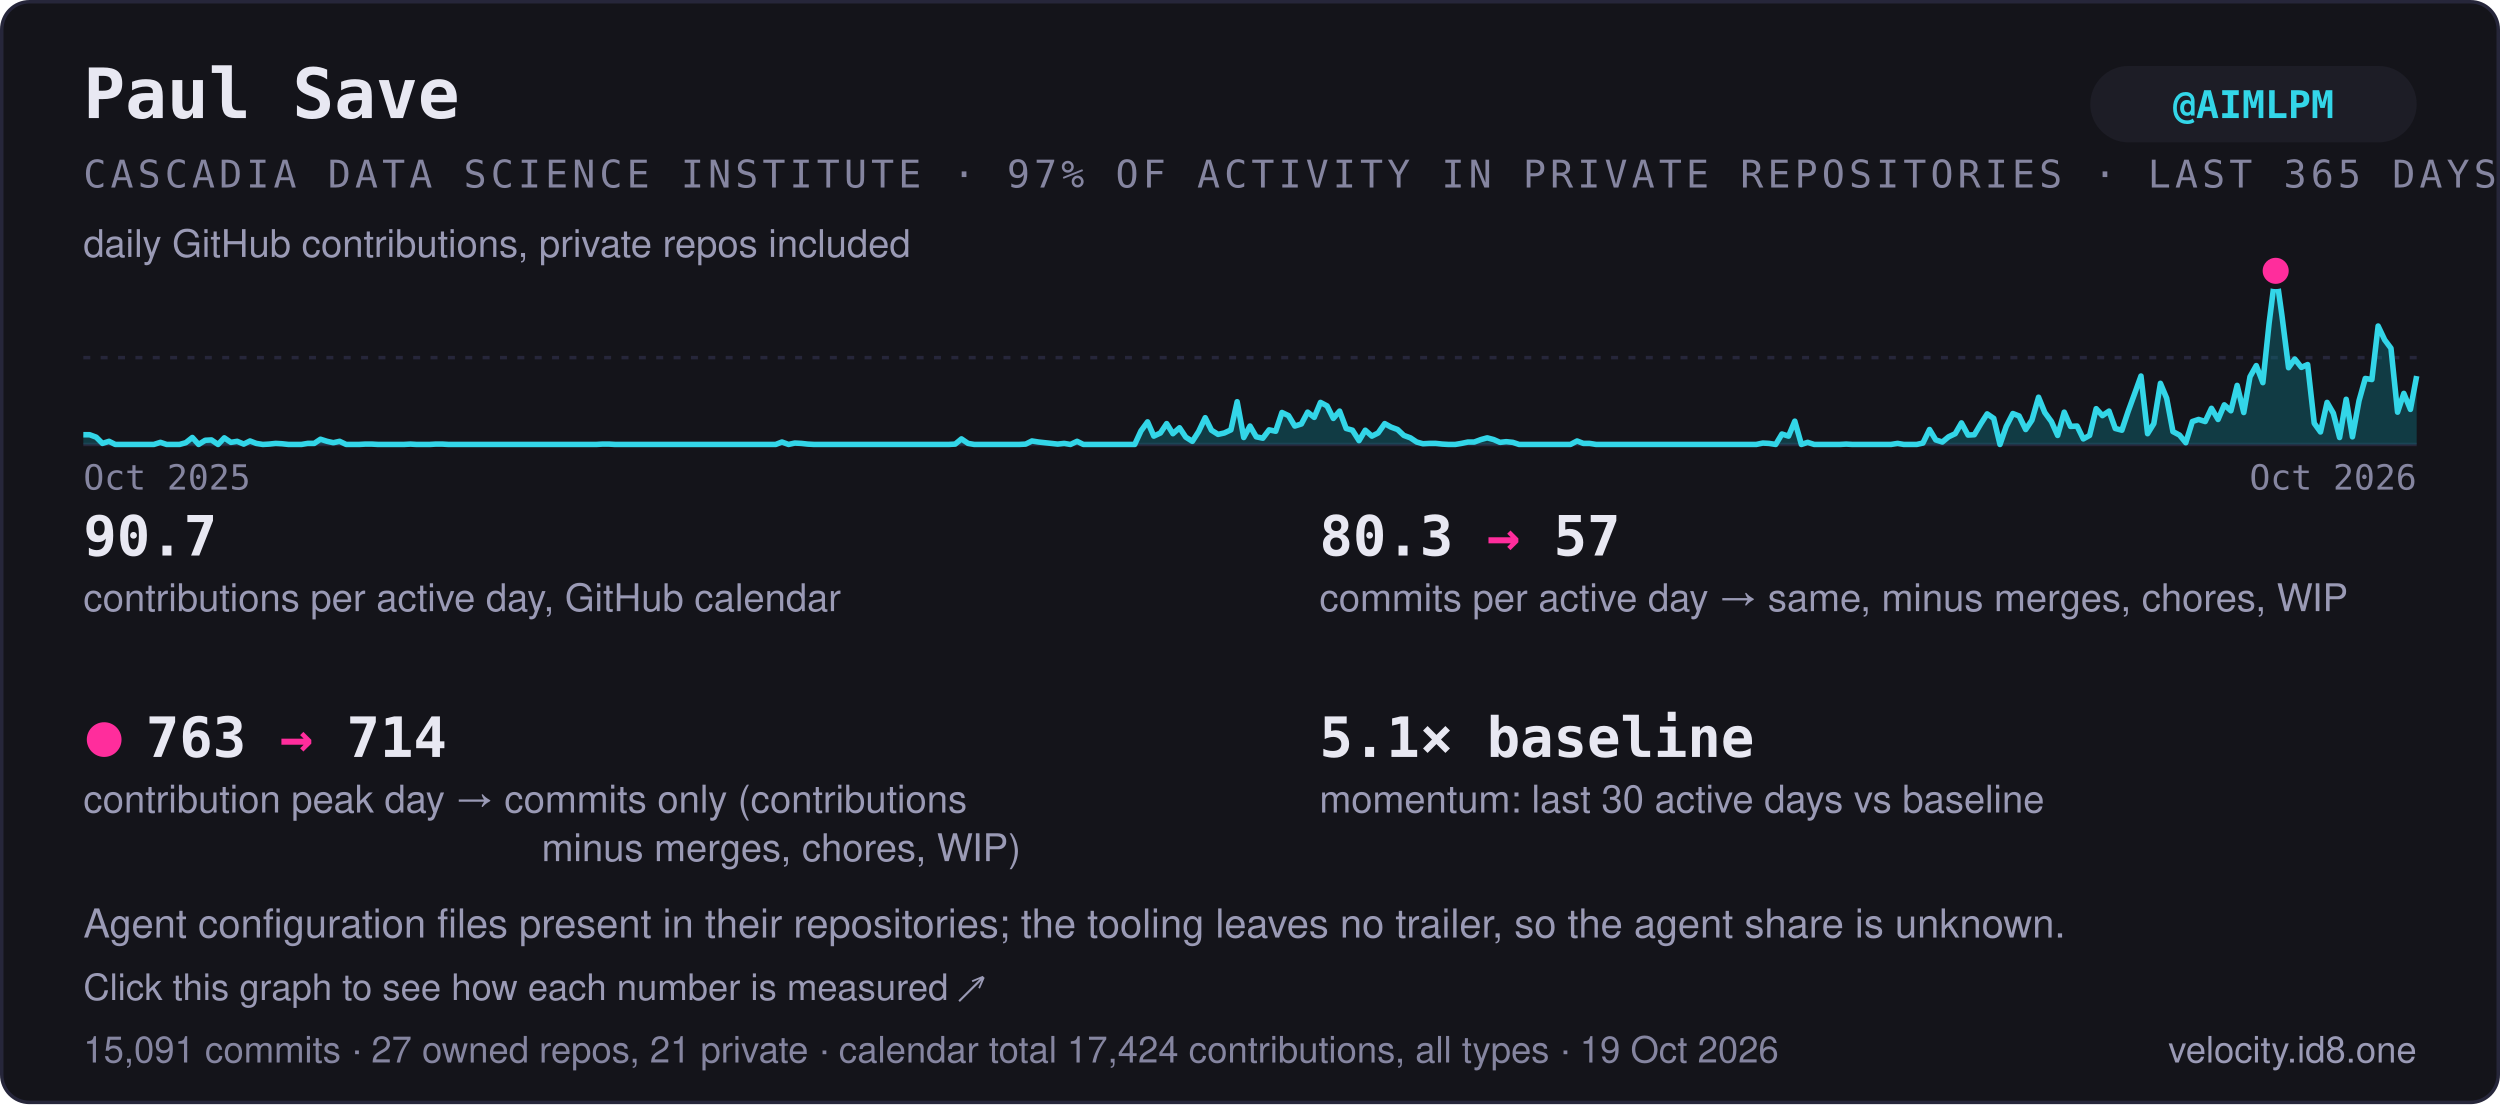
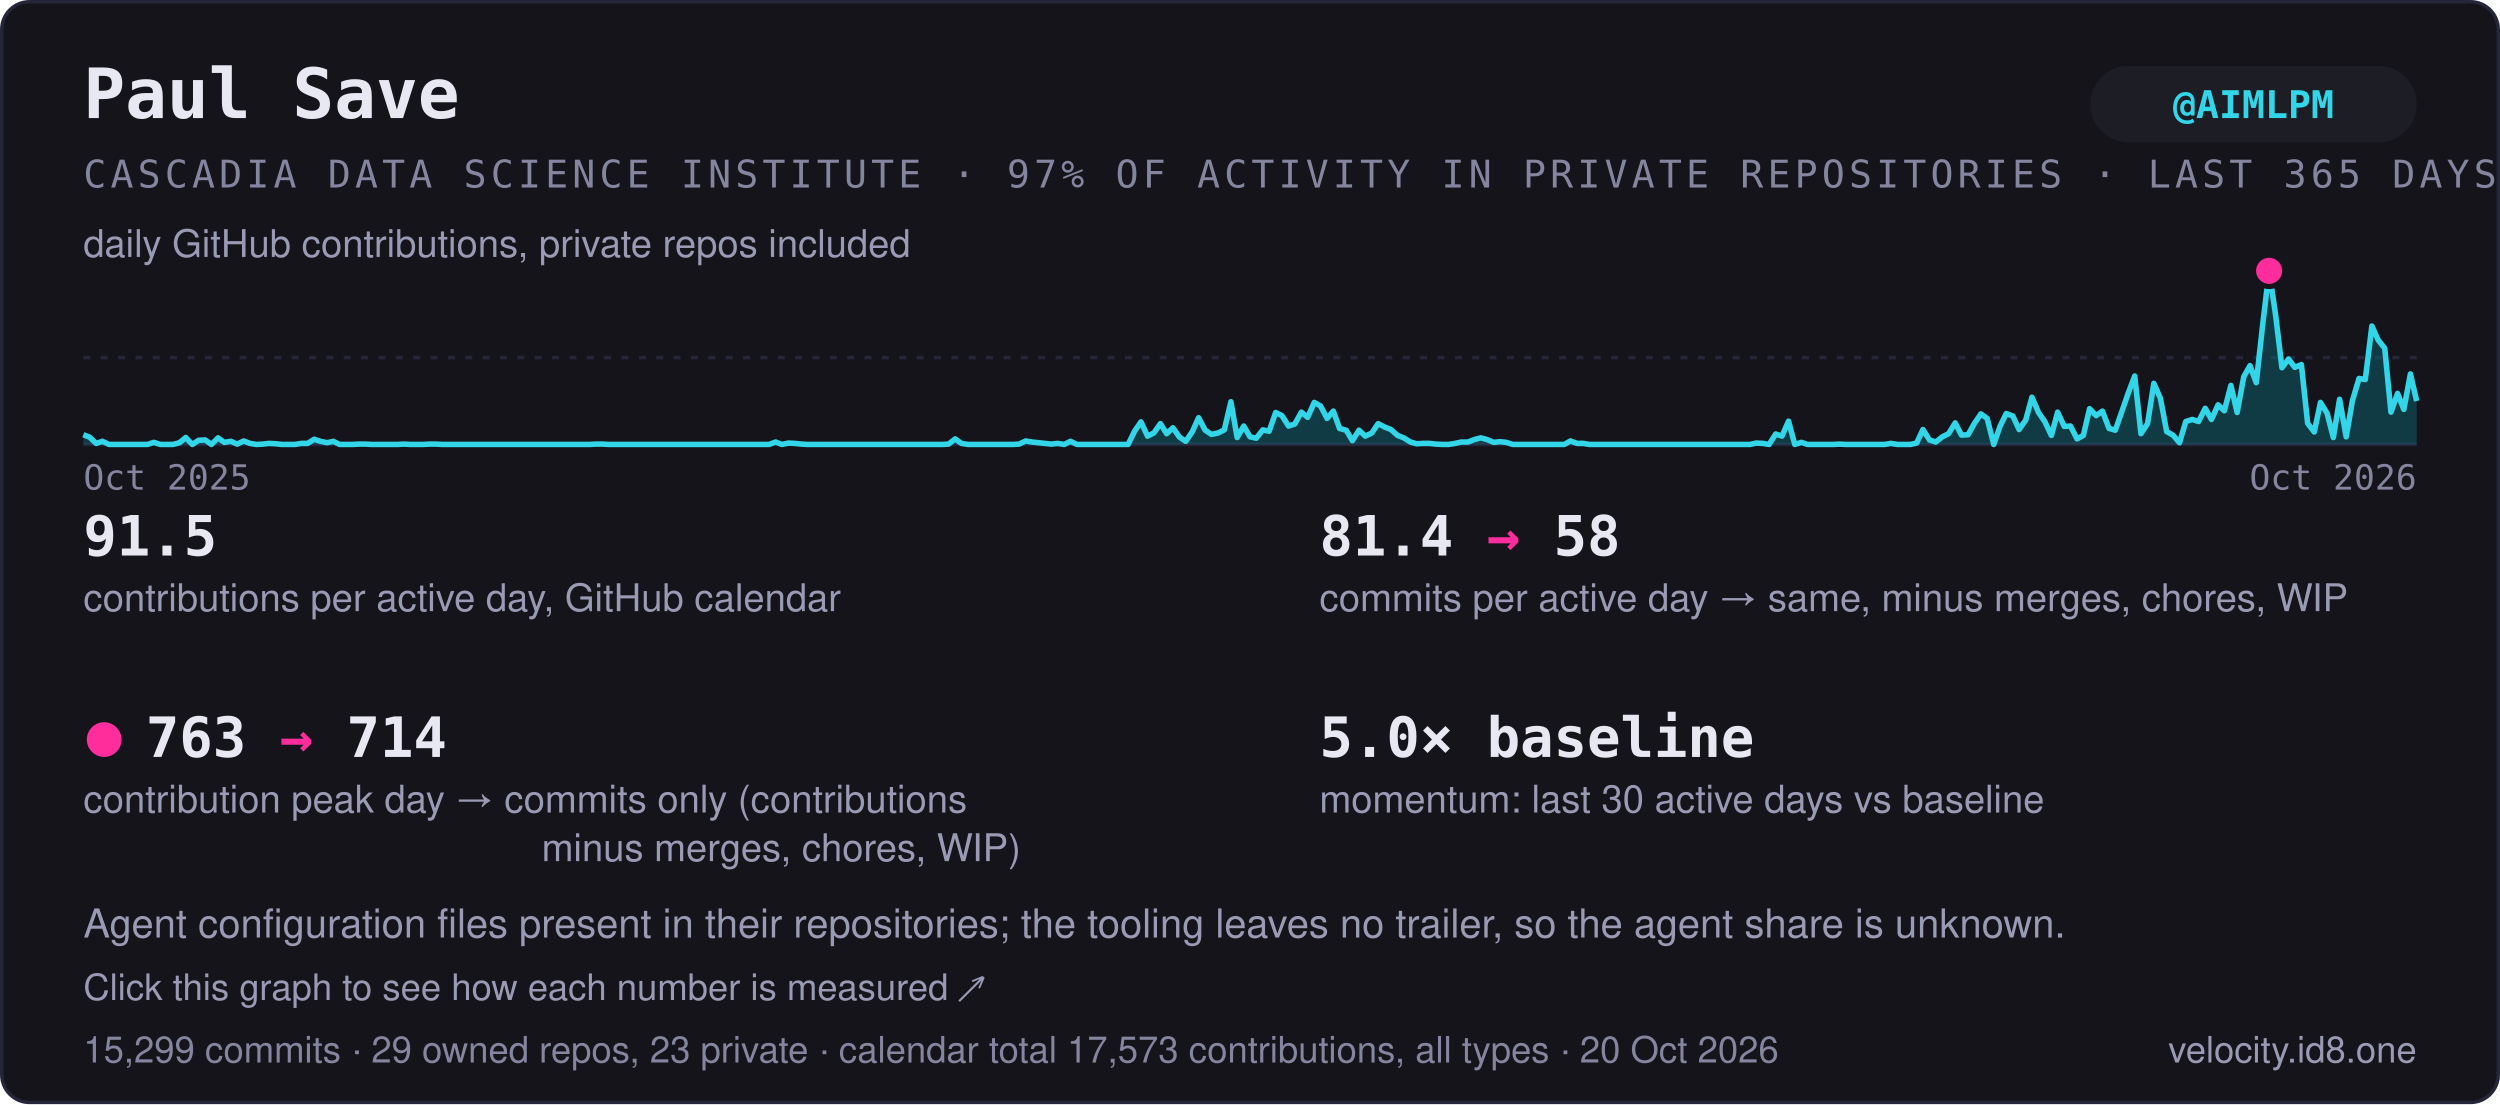
<svg xmlns="http://www.w3.org/2000/svg" width="720" height="318" viewBox="0 0 720 318" role="img" aria-label="Paul Save: Velocity Graph">
  <rect x="0.5" y="0.5" width="719" height="317" rx="8" fill="#14141A" stroke="#26263A" />
  <text x="24" y="34" font-family="Departure Mono, JetBrains Mono, ui-monospace, Menlo, monospace" font-size="20" font-weight="700" fill="#E8E8F2">Paul Save</text>
  <text x="24" y="54" font-family="Departure Mono, JetBrains Mono, ui-monospace, Menlo, monospace" font-size="11" letter-spacing="1.2" fill="#8585A0">CASCADIA DATA SCIENCE INSTITUTE · 97% OF ACTIVITY IN PRIVATE REPOSITORIES · LAST 365 DAYS</text>
  <rect x="602" y="19" width="94" height="22" rx="11" fill="#1D1D26" />
  <text x="649" y="34" text-anchor="middle" font-family="Departure Mono, JetBrains Mono, ui-monospace, Menlo, monospace" font-size="11" font-weight="600" fill="#33D6E8">@AIMLPM</text>
  <line x1="24" x2="696" y1="128" y2="128" stroke="#26263A" />
  <line x1="24" x2="696" y1="103.0" y2="103.0" stroke="#26263A" stroke-dasharray="2 3" />
-   <path d="M24.0,125.2 L25.8,125.2 L27.7,125.9 L29.5,127.7 L31.4,127.1 L33.2,128.0 L35.1,128.0 L36.9,128.0 L38.8,128.0 L40.6,128.0 L42.5,128.0 L44.3,128.0 L46.2,127.4 L48.0,128.0 L49.8,128.0 L51.7,128.0 L53.5,127.5 L55.4,126.0 L57.2,128.0 L59.1,126.8 L60.9,126.7 L62.8,128.0 L64.6,126.1 L66.5,127.4 L68.3,127.1 L70.2,127.9 L72.0,127.0 L73.8,127.7 L75.7,128.0 L77.5,127.9 L79.4,127.7 L81.2,127.8 L83.1,128.0 L84.9,128.0 L86.8,128.0 L88.6,127.7 L90.5,127.7 L92.3,126.5 L94.2,127.1 L96.0,127.5 L97.8,127.1 L99.7,128.0 L101.5,128.0 L103.4,128.0 L105.2,127.9 L107.1,127.9 L108.9,128.0 L110.8,128.0 L112.6,128.0 L114.5,128.0 L116.3,128.0 L118.2,127.9 L120.0,128.0 L121.8,128.0 L123.7,128.0 L125.5,127.9 L127.4,127.9 L129.2,128.0 L131.1,128.0 L132.9,128.0 L134.8,128.0 L136.6,128.0 L138.5,128.0 L140.3,128.0 L142.2,128.0 L144.0,128.0 L145.8,128.0 L147.7,128.0 L149.5,128.0 L151.4,128.0 L153.2,128.0 L155.1,128.0 L156.9,128.0 L158.8,128.0 L160.6,128.0 L162.5,128.0 L164.3,128.0 L166.2,128.0 L168.0,128.0 L169.8,128.0 L171.7,128.0 L173.5,127.9 L175.4,127.9 L177.2,128.0 L179.1,128.0 L180.9,128.0 L182.8,128.0 L184.6,128.0 L186.5,128.0 L188.3,128.0 L190.2,128.0 L192.0,128.0 L193.8,128.0 L195.7,128.0 L197.5,128.0 L199.4,128.0 L201.2,128.0 L203.1,128.0 L204.9,128.0 L206.8,128.0 L208.6,128.0 L210.5,128.0 L212.3,128.0 L214.2,128.0 L216.0,128.0 L217.8,128.0 L219.7,128.0 L221.5,128.0 L223.4,128.0 L225.2,127.3 L227.1,128.0 L228.9,127.6 L230.8,127.7 L232.6,127.9 L234.5,128.0 L236.3,128.0 L238.2,128.0 L240.0,128.0 L241.8,128.0 L243.7,128.0 L245.5,128.0 L247.4,128.0 L249.2,128.0 L251.1,128.0 L252.9,128.0 L254.8,128.0 L256.6,128.0 L258.5,128.0 L260.3,128.0 L262.2,128.0 L264.0,128.0 L265.8,128.0 L267.7,128.0 L269.5,128.0 L271.4,128.0 L273.2,128.0 L275.1,127.9 L276.9,126.4 L278.8,127.7 L280.6,128.0 L282.5,128.0 L284.3,128.0 L286.2,128.0 L288.0,128.0 L289.8,128.0 L291.7,128.0 L293.5,128.0 L295.4,127.9 L297.2,127.0 L299.1,127.3 L300.9,127.5 L302.8,127.7 L304.6,127.9 L306.5,127.7 L308.3,128.0 L310.2,127.1 L312.0,128.0 L313.8,128.0 L315.7,128.0 L317.5,128.0 L319.4,128.0 L321.2,128.0 L323.1,128.0 L324.9,128.0 L326.8,128.0 L328.6,124.1 L330.5,121.5 L332.3,125.6 L334.2,124.7 L336.0,122.0 L337.8,124.9 L339.7,123.2 L341.5,125.9 L343.4,127.1 L345.2,124.3 L347.1,120.3 L348.9,123.9 L350.8,125.1 L352.6,124.7 L354.5,123.8 L356.3,115.7 L358.2,126.0 L360.0,122.7 L361.8,125.8 L363.7,126.2 L365.5,123.8 L367.4,124.2 L369.2,118.8 L371.1,119.7 L372.9,122.7 L374.8,122.1 L376.6,118.7 L378.5,120.2 L380.3,115.9 L382.2,116.9 L384.0,120.5 L385.8,118.4 L387.7,123.4 L389.5,123.9 L391.4,126.9 L393.2,123.9 L395.1,125.6 L396.9,124.7 L398.8,122.0 L400.6,123.0 L402.5,123.7 L404.3,125.4 L406.2,126.1 L408.0,127.3 L409.8,127.8 L411.7,127.7 L413.5,127.7 L415.4,127.9 L417.2,128.0 L419.1,128.0 L420.9,127.7 L422.8,127.3 L424.6,127.3 L426.5,126.6 L428.3,126.1 L430.2,126.6 L432.0,127.4 L433.8,127.2 L435.7,127.4 L437.5,128.0 L439.4,128.0 L441.2,128.0 L443.1,128.0 L444.9,128.0 L446.8,128.0 L448.6,128.0 L450.5,128.0 L452.3,128.0 L454.2,127.0 L456.0,127.7 L457.8,127.7 L459.7,128.0 L461.5,128.0 L463.4,128.0 L465.2,128.0 L467.1,128.0 L468.9,128.0 L470.8,128.0 L472.6,128.0 L474.5,128.0 L476.3,128.0 L478.2,128.0 L480.0,128.0 L481.8,128.0 L483.7,128.0 L485.5,128.0 L487.4,128.0 L489.2,128.0 L491.1,128.0 L492.9,128.0 L494.8,128.0 L496.6,128.0 L498.5,128.0 L500.3,128.0 L502.2,128.0 L504.0,128.0 L505.8,128.0 L507.7,127.6 L509.5,127.7 L511.4,128.0 L513.2,125.0 L515.1,125.6 L516.9,121.3 L518.8,128.0 L520.6,127.4 L522.5,128.0 L524.3,128.0 L526.2,128.0 L528.0,128.0 L529.8,128.0 L531.7,127.9 L533.5,128.0 L535.4,128.0 L537.2,128.0 L539.1,128.0 L540.9,128.0 L542.8,128.0 L544.6,128.0 L546.5,127.7 L548.3,128.0 L550.2,128.0 L552.0,128.0 L553.8,127.6 L555.7,123.7 L557.5,126.7 L559.4,127.3 L561.2,125.8 L563.1,124.9 L564.9,121.8 L566.8,125.3 L568.6,125.2 L570.5,122.0 L572.3,119.2 L574.2,120.5 L576.0,128.0 L577.8,122.8 L579.7,119.1 L581.5,119.8 L583.4,123.7 L585.2,121.0 L587.1,114.4 L588.9,118.8 L590.8,121.4 L592.6,125.4 L594.5,118.7 L596.3,122.8 L598.2,122.7 L600.0,126.4 L601.8,125.4 L603.7,117.7 L605.5,119.7 L607.4,118.4 L609.2,123.4 L611.1,123.9 L612.9,118.5 L614.8,113.3 L616.6,108.3 L618.5,124.9 L620.3,122.0 L622.2,110.4 L624.0,114.7 L625.8,124.3 L627.7,125.3 L629.5,127.5 L631.4,121.4 L633.2,120.8 L635.1,121.4 L636.9,117.6 L638.8,120.8 L640.6,116.6 L642.5,118.3 L644.3,111.0 L646.2,118.8 L648.0,108.5 L649.8,105.3 L651.7,110.2 L653.5,93.1 L655.4,78.0 L657.2,90.9 L659.1,105.9 L660.9,103.4 L662.8,105.8 L664.6,105.0 L666.5,121.9 L668.3,124.4 L670.2,115.9 L672.0,119.0 L673.8,126.0 L675.7,115.0 L677.5,125.8 L679.4,115.4 L681.2,109.0 L683.1,109.3 L684.9,93.9 L686.8,97.9 L688.6,100.3 L690.5,118.7 L692.3,113.3 L694.2,117.9 L696.0,108.3 L696.0,128 L24,128 Z" fill="#0F6B78" fill-opacity="0.45" />
-   <path d="M24.0,125.2 L25.8,125.2 L27.7,125.9 L29.5,127.7 L31.4,127.1 L33.2,128.0 L35.1,128.0 L36.9,128.0 L38.8,128.0 L40.6,128.0 L42.5,128.0 L44.3,128.0 L46.2,127.4 L48.0,128.0 L49.8,128.0 L51.7,128.0 L53.5,127.5 L55.4,126.0 L57.2,128.0 L59.1,126.8 L60.9,126.7 L62.8,128.0 L64.6,126.1 L66.5,127.4 L68.3,127.1 L70.2,127.9 L72.0,127.0 L73.8,127.7 L75.7,128.0 L77.5,127.9 L79.4,127.7 L81.2,127.8 L83.1,128.0 L84.9,128.0 L86.8,128.0 L88.6,127.7 L90.5,127.7 L92.3,126.5 L94.2,127.1 L96.0,127.5 L97.8,127.1 L99.7,128.0 L101.5,128.0 L103.4,128.0 L105.2,127.9 L107.1,127.9 L108.9,128.0 L110.8,128.0 L112.6,128.0 L114.5,128.0 L116.3,128.0 L118.2,127.9 L120.0,128.0 L121.8,128.0 L123.7,128.0 L125.5,127.9 L127.4,127.9 L129.2,128.0 L131.1,128.0 L132.9,128.0 L134.8,128.0 L136.6,128.0 L138.5,128.0 L140.3,128.0 L142.2,128.0 L144.0,128.0 L145.8,128.0 L147.7,128.0 L149.5,128.0 L151.4,128.0 L153.2,128.0 L155.1,128.0 L156.9,128.0 L158.8,128.0 L160.6,128.0 L162.5,128.0 L164.3,128.0 L166.2,128.0 L168.0,128.0 L169.8,128.0 L171.7,128.0 L173.5,127.9 L175.4,127.9 L177.2,128.0 L179.1,128.0 L180.9,128.0 L182.8,128.0 L184.6,128.0 L186.5,128.0 L188.3,128.0 L190.2,128.0 L192.0,128.0 L193.8,128.0 L195.7,128.0 L197.5,128.0 L199.4,128.0 L201.2,128.0 L203.1,128.0 L204.9,128.0 L206.8,128.0 L208.6,128.0 L210.5,128.0 L212.3,128.0 L214.2,128.0 L216.0,128.0 L217.8,128.0 L219.7,128.0 L221.5,128.0 L223.4,128.0 L225.2,127.3 L227.1,128.0 L228.9,127.6 L230.8,127.7 L232.6,127.9 L234.5,128.0 L236.3,128.0 L238.2,128.0 L240.0,128.0 L241.8,128.0 L243.7,128.0 L245.5,128.0 L247.4,128.0 L249.2,128.0 L251.1,128.0 L252.9,128.0 L254.8,128.0 L256.6,128.0 L258.5,128.0 L260.3,128.0 L262.2,128.0 L264.0,128.0 L265.8,128.0 L267.7,128.0 L269.5,128.0 L271.4,128.0 L273.2,128.0 L275.1,127.9 L276.9,126.4 L278.8,127.7 L280.6,128.0 L282.5,128.0 L284.3,128.0 L286.2,128.0 L288.0,128.0 L289.8,128.0 L291.7,128.0 L293.5,128.0 L295.4,127.9 L297.2,127.0 L299.1,127.3 L300.9,127.5 L302.8,127.7 L304.6,127.9 L306.5,127.7 L308.3,128.0 L310.2,127.1 L312.0,128.0 L313.8,128.0 L315.7,128.0 L317.5,128.0 L319.4,128.0 L321.2,128.0 L323.1,128.0 L324.9,128.0 L326.8,128.0 L328.6,124.1 L330.5,121.5 L332.3,125.6 L334.2,124.7 L336.0,122.0 L337.8,124.9 L339.7,123.2 L341.5,125.9 L343.4,127.1 L345.2,124.3 L347.1,120.3 L348.9,123.9 L350.8,125.1 L352.6,124.7 L354.5,123.8 L356.3,115.7 L358.2,126.0 L360.0,122.7 L361.8,125.8 L363.7,126.2 L365.5,123.8 L367.4,124.2 L369.2,118.8 L371.1,119.7 L372.9,122.7 L374.8,122.1 L376.6,118.7 L378.5,120.2 L380.3,115.9 L382.2,116.9 L384.0,120.5 L385.8,118.4 L387.7,123.4 L389.5,123.9 L391.4,126.9 L393.2,123.9 L395.1,125.6 L396.9,124.7 L398.8,122.0 L400.6,123.0 L402.5,123.7 L404.3,125.4 L406.2,126.1 L408.0,127.3 L409.8,127.8 L411.7,127.7 L413.5,127.7 L415.4,127.9 L417.2,128.0 L419.1,128.0 L420.9,127.7 L422.8,127.3 L424.6,127.3 L426.5,126.6 L428.3,126.1 L430.2,126.6 L432.0,127.4 L433.8,127.2 L435.7,127.4 L437.5,128.0 L439.4,128.0 L441.2,128.0 L443.1,128.0 L444.9,128.0 L446.8,128.0 L448.6,128.0 L450.5,128.0 L452.3,128.0 L454.2,127.0 L456.0,127.7 L457.8,127.7 L459.7,128.0 L461.5,128.0 L463.4,128.0 L465.2,128.0 L467.1,128.0 L468.9,128.0 L470.8,128.0 L472.6,128.0 L474.5,128.0 L476.3,128.0 L478.2,128.0 L480.0,128.0 L481.8,128.0 L483.7,128.0 L485.5,128.0 L487.4,128.0 L489.2,128.0 L491.1,128.0 L492.9,128.0 L494.8,128.0 L496.6,128.0 L498.5,128.0 L500.3,128.0 L502.2,128.0 L504.0,128.0 L505.8,128.0 L507.7,127.6 L509.5,127.7 L511.4,128.0 L513.2,125.0 L515.1,125.6 L516.9,121.3 L518.8,128.0 L520.6,127.4 L522.5,128.0 L524.3,128.0 L526.2,128.0 L528.0,128.0 L529.8,128.0 L531.7,127.9 L533.5,128.0 L535.4,128.0 L537.2,128.0 L539.1,128.0 L540.9,128.0 L542.8,128.0 L544.6,128.0 L546.5,127.7 L548.3,128.0 L550.2,128.0 L552.0,128.0 L553.8,127.6 L555.7,123.7 L557.5,126.7 L559.4,127.3 L561.2,125.8 L563.1,124.9 L564.9,121.8 L566.8,125.3 L568.6,125.2 L570.5,122.0 L572.3,119.2 L574.2,120.5 L576.0,128.0 L577.8,122.8 L579.7,119.1 L581.5,119.8 L583.4,123.7 L585.2,121.0 L587.1,114.4 L588.9,118.8 L590.8,121.4 L592.6,125.4 L594.5,118.7 L596.3,122.8 L598.2,122.7 L600.0,126.4 L601.8,125.4 L603.7,117.7 L605.5,119.7 L607.4,118.4 L609.2,123.4 L611.1,123.9 L612.9,118.5 L614.8,113.3 L616.6,108.3 L618.5,124.9 L620.3,122.0 L622.2,110.4 L624.0,114.7 L625.8,124.3 L627.7,125.3 L629.5,127.5 L631.4,121.4 L633.2,120.8 L635.1,121.4 L636.9,117.6 L638.8,120.8 L640.6,116.6 L642.5,118.3 L644.3,111.0 L646.2,118.8 L648.0,108.5 L649.8,105.3 L651.7,110.2 L653.5,93.1 L655.4,78.0 L657.2,90.9 L659.1,105.9 L660.9,103.4 L662.8,105.8 L664.6,105.0 L666.5,121.9 L668.3,124.4 L670.2,115.9 L672.0,119.0 L673.8,126.0 L675.7,115.0 L677.5,125.8 L679.4,115.4 L681.2,109.0 L683.1,109.3 L684.9,93.9 L686.8,97.9 L688.6,100.3 L690.5,118.7 L692.3,113.3 L694.2,117.9 L696.0,108.3" fill="none" stroke="#33D6E8" stroke-width="1.6" stroke-linejoin="round" />
-   <circle cx="655.4" cy="78.0" r="4.5" fill="#FF2D9C" stroke="#14141A" stroke-width="1.5" />
+   <path d="M24.0,125.2 L25.8,125.9 L27.7,127.7 L29.5,127.1 L31.4,128.0 L33.2,128.0 L35.1,128.0 L36.9,128.0 L38.8,128.0 L40.6,128.0 L42.5,128.0 L44.3,127.4 L46.2,128.0 L48.0,128.0 L49.8,128.0 L51.7,127.5 L53.5,126.0 L55.4,128.0 L57.2,126.8 L59.1,126.7 L60.9,128.0 L62.8,126.1 L64.6,127.4 L66.5,127.1 L68.3,127.9 L70.2,127.0 L72.0,127.7 L73.8,128.0 L75.7,127.9 L77.5,127.7 L79.4,127.8 L81.2,128.0 L83.1,128.0 L84.9,128.0 L86.8,127.7 L88.6,127.7 L90.5,126.5 L92.3,127.1 L94.2,127.5 L96.0,127.1 L97.8,128.0 L99.7,128.0 L101.5,128.0 L103.4,127.9 L105.2,127.9 L107.1,128.0 L108.9,128.0 L110.8,128.0 L112.6,128.0 L114.5,128.0 L116.3,127.9 L118.2,128.0 L120.0,128.0 L121.8,128.0 L123.7,127.9 L125.5,127.9 L127.4,128.0 L129.2,128.0 L131.1,128.0 L132.9,128.0 L134.8,128.0 L136.6,128.0 L138.5,128.0 L140.3,128.0 L142.2,128.0 L144.0,128.0 L145.8,128.0 L147.7,128.0 L149.5,128.0 L151.4,128.0 L153.2,128.0 L155.1,128.0 L156.9,128.0 L158.8,128.0 L160.6,128.0 L162.5,128.0 L164.3,128.0 L166.2,128.0 L168.0,128.0 L169.8,128.0 L171.7,127.9 L173.5,127.9 L175.4,128.0 L177.2,128.0 L179.1,128.0 L180.9,128.0 L182.8,128.0 L184.6,128.0 L186.5,128.0 L188.3,128.0 L190.2,128.0 L192.0,128.0 L193.8,128.0 L195.7,128.0 L197.5,128.0 L199.4,128.0 L201.2,128.0 L203.1,128.0 L204.9,128.0 L206.8,128.0 L208.6,128.0 L210.5,128.0 L212.3,128.0 L214.2,128.0 L216.0,128.0 L217.8,128.0 L219.7,128.0 L221.5,128.0 L223.4,127.3 L225.2,128.0 L227.1,127.6 L228.9,127.7 L230.8,127.9 L232.6,128.0 L234.5,128.0 L236.3,128.0 L238.2,128.0 L240.0,128.0 L241.8,128.0 L243.7,128.0 L245.5,128.0 L247.4,128.0 L249.2,128.0 L251.1,128.0 L252.9,128.0 L254.8,128.0 L256.6,128.0 L258.5,128.0 L260.3,128.0 L262.2,128.0 L264.0,128.0 L265.8,128.0 L267.7,128.0 L269.5,128.0 L271.4,128.0 L273.2,127.9 L275.1,126.4 L276.9,127.7 L278.8,128.0 L280.6,128.0 L282.5,128.0 L284.3,128.0 L286.2,128.0 L288.0,128.0 L289.8,128.0 L291.7,128.0 L293.5,127.9 L295.4,127.0 L297.2,127.3 L299.1,127.5 L300.9,127.7 L302.8,127.9 L304.6,127.7 L306.5,128.0 L308.3,127.1 L310.2,128.0 L312.0,128.0 L313.8,128.0 L315.7,128.0 L317.5,128.0 L319.4,128.0 L321.2,128.0 L323.1,128.0 L324.9,128.0 L326.8,124.1 L328.6,121.5 L330.5,125.6 L332.3,124.7 L334.2,122.0 L336.0,124.9 L337.8,123.2 L339.7,125.9 L341.5,127.1 L343.4,124.3 L345.2,120.3 L347.1,123.9 L348.9,125.1 L350.8,124.7 L352.6,123.8 L354.5,115.7 L356.3,126.0 L358.2,122.7 L360.0,125.8 L361.8,126.2 L363.7,123.8 L365.5,124.2 L367.4,118.8 L369.2,119.7 L371.1,122.7 L372.9,122.1 L374.8,118.7 L376.6,120.2 L378.5,115.9 L380.3,116.9 L382.2,120.5 L384.0,118.4 L385.8,123.4 L387.7,123.9 L389.5,126.9 L391.4,123.9 L393.2,125.6 L395.1,124.7 L396.9,122.0 L398.8,123.0 L400.6,123.7 L402.5,125.4 L404.3,126.1 L406.2,127.3 L408.0,127.8 L409.8,127.7 L411.7,127.7 L413.5,127.9 L415.4,128.0 L417.2,128.0 L419.1,127.7 L420.9,127.3 L422.8,127.3 L424.6,126.6 L426.5,126.1 L428.3,126.6 L430.2,127.4 L432.0,127.2 L433.8,127.4 L435.7,128.0 L437.5,128.0 L439.4,128.0 L441.2,128.0 L443.1,128.0 L444.9,128.0 L446.8,128.0 L448.6,128.0 L450.5,128.0 L452.3,127.0 L454.2,127.7 L456.0,127.7 L457.8,128.0 L459.7,128.0 L461.5,128.0 L463.4,128.0 L465.2,128.0 L467.1,128.0 L468.9,128.0 L470.8,128.0 L472.6,128.0 L474.5,128.0 L476.3,128.0 L478.2,128.0 L480.0,128.0 L481.8,128.0 L483.7,128.0 L485.5,128.0 L487.4,128.0 L489.2,128.0 L491.1,128.0 L492.9,128.0 L494.8,128.0 L496.6,128.0 L498.5,128.0 L500.3,128.0 L502.2,128.0 L504.0,128.0 L505.8,127.6 L507.7,127.7 L509.5,128.0 L511.4,125.0 L513.2,125.6 L515.1,121.3 L516.9,128.0 L518.8,127.4 L520.6,128.0 L522.5,128.0 L524.3,128.0 L526.2,128.0 L528.0,128.0 L529.8,127.9 L531.7,128.0 L533.5,128.0 L535.4,128.0 L537.2,128.0 L539.1,128.0 L540.9,128.0 L542.8,128.0 L544.6,127.7 L546.5,128.0 L548.3,128.0 L550.2,128.0 L552.0,127.6 L553.8,123.7 L555.7,126.7 L557.5,127.3 L559.4,125.8 L561.2,124.9 L563.1,121.8 L564.9,125.3 L566.8,125.2 L568.6,122.0 L570.5,119.2 L572.3,120.5 L574.2,128.0 L576.0,122.8 L577.8,119.1 L579.7,119.8 L581.5,123.7 L583.4,121.0 L585.2,114.4 L587.1,118.8 L588.9,121.4 L590.8,125.4 L592.6,118.7 L594.5,122.8 L596.3,122.7 L598.2,126.4 L600.0,125.4 L601.8,117.7 L603.7,119.7 L605.5,118.4 L607.4,123.4 L609.2,123.9 L611.1,118.5 L612.9,113.3 L614.8,108.3 L616.6,124.9 L618.5,122.0 L620.3,110.4 L622.2,114.7 L624.0,124.3 L625.8,125.3 L627.7,127.5 L629.5,121.4 L631.4,120.8 L633.2,121.4 L635.1,117.6 L636.9,120.8 L638.8,116.6 L640.6,118.3 L642.5,111.0 L644.3,118.8 L646.2,108.5 L648.0,105.3 L649.8,110.2 L651.7,93.1 L653.5,78.0 L655.4,90.9 L657.2,105.9 L659.1,103.4 L660.9,105.8 L662.8,105.0 L664.6,121.9 L666.5,124.4 L668.3,115.9 L670.2,119.0 L672.0,126.0 L673.8,115.0 L675.7,125.8 L677.5,115.4 L679.4,109.0 L681.2,109.3 L683.1,93.9 L684.9,97.9 L686.8,100.3 L688.6,118.7 L690.5,113.3 L692.3,117.9 L694.2,107.7 L696.0,115.5 L696.0,128 L24,128 Z" fill="#0F6B78" fill-opacity="0.45" />
+   <path d="M24.0,125.2 L25.8,125.9 L27.7,127.7 L29.5,127.1 L31.4,128.0 L33.2,128.0 L35.1,128.0 L36.9,128.0 L38.8,128.0 L40.6,128.0 L42.5,128.0 L44.3,127.4 L46.2,128.0 L48.0,128.0 L49.8,128.0 L51.7,127.5 L53.5,126.0 L55.4,128.0 L57.2,126.8 L59.1,126.7 L60.9,128.0 L62.8,126.1 L64.6,127.4 L66.5,127.1 L68.3,127.9 L70.2,127.0 L72.0,127.7 L73.8,128.0 L75.7,127.9 L77.5,127.7 L79.4,127.8 L81.2,128.0 L83.1,128.0 L84.9,128.0 L86.8,127.7 L88.6,127.7 L90.5,126.5 L92.3,127.1 L94.2,127.5 L96.0,127.1 L97.8,128.0 L99.7,128.0 L101.5,128.0 L103.4,127.9 L105.2,127.9 L107.1,128.0 L108.9,128.0 L110.8,128.0 L112.6,128.0 L114.5,128.0 L116.3,127.9 L118.2,128.0 L120.0,128.0 L121.8,128.0 L123.7,127.9 L125.5,127.9 L127.4,128.0 L129.2,128.0 L131.1,128.0 L132.9,128.0 L134.8,128.0 L136.6,128.0 L138.5,128.0 L140.3,128.0 L142.2,128.0 L144.0,128.0 L145.8,128.0 L147.7,128.0 L149.5,128.0 L151.4,128.0 L153.2,128.0 L155.1,128.0 L156.9,128.0 L158.8,128.0 L160.6,128.0 L162.5,128.0 L164.3,128.0 L166.2,128.0 L168.0,128.0 L169.8,128.0 L171.7,127.9 L173.5,127.9 L175.4,128.0 L177.2,128.0 L179.1,128.0 L180.9,128.0 L182.8,128.0 L184.6,128.0 L186.5,128.0 L188.3,128.0 L190.2,128.0 L192.0,128.0 L193.8,128.0 L195.7,128.0 L197.5,128.0 L199.4,128.0 L201.2,128.0 L203.1,128.0 L204.9,128.0 L206.8,128.0 L208.6,128.0 L210.5,128.0 L212.3,128.0 L214.2,128.0 L216.0,128.0 L217.8,128.0 L219.7,128.0 L221.5,128.0 L223.4,127.3 L225.2,128.0 L227.1,127.6 L228.9,127.7 L230.8,127.9 L232.6,128.0 L234.5,128.0 L236.3,128.0 L238.2,128.0 L240.0,128.0 L241.8,128.0 L243.7,128.0 L245.5,128.0 L247.4,128.0 L249.2,128.0 L251.1,128.0 L252.9,128.0 L254.8,128.0 L256.6,128.0 L258.5,128.0 L260.3,128.0 L262.2,128.0 L264.0,128.0 L265.8,128.0 L267.7,128.0 L269.5,128.0 L271.4,128.0 L273.2,127.9 L275.1,126.4 L276.9,127.7 L278.8,128.0 L280.6,128.0 L282.5,128.0 L284.3,128.0 L286.2,128.0 L288.0,128.0 L289.8,128.0 L291.7,128.0 L293.5,127.9 L295.4,127.0 L297.2,127.3 L299.1,127.5 L300.9,127.7 L302.8,127.9 L304.6,127.7 L306.5,128.0 L308.3,127.1 L310.2,128.0 L312.0,128.0 L313.8,128.0 L315.7,128.0 L317.5,128.0 L319.4,128.0 L321.2,128.0 L323.1,128.0 L324.9,128.0 L326.8,124.1 L328.6,121.5 L330.5,125.6 L332.3,124.7 L334.2,122.0 L336.0,124.9 L337.8,123.2 L339.7,125.9 L341.5,127.1 L343.4,124.3 L345.2,120.3 L347.1,123.9 L348.9,125.1 L350.8,124.7 L352.6,123.8 L354.5,115.7 L356.3,126.0 L358.2,122.7 L360.0,125.8 L361.8,126.2 L363.7,123.8 L365.5,124.2 L367.4,118.8 L369.2,119.7 L371.1,122.7 L372.9,122.1 L374.8,118.7 L376.6,120.2 L378.5,115.9 L380.3,116.9 L382.2,120.5 L384.0,118.4 L385.8,123.4 L387.7,123.9 L389.5,126.9 L391.4,123.9 L393.2,125.6 L395.1,124.7 L396.9,122.0 L398.8,123.0 L400.6,123.7 L402.5,125.4 L404.3,126.1 L406.2,127.3 L408.0,127.8 L409.8,127.7 L411.7,127.7 L413.5,127.9 L415.4,128.0 L417.2,128.0 L419.1,127.7 L420.9,127.3 L422.8,127.3 L424.6,126.6 L426.5,126.1 L428.3,126.6 L430.2,127.4 L432.0,127.2 L433.8,127.4 L435.7,128.0 L437.5,128.0 L439.4,128.0 L441.2,128.0 L443.1,128.0 L444.9,128.0 L446.8,128.0 L448.6,128.0 L450.5,128.0 L452.3,127.0 L454.2,127.7 L456.0,127.7 L457.8,128.0 L459.7,128.0 L461.5,128.0 L463.4,128.0 L465.2,128.0 L467.1,128.0 L468.9,128.0 L470.8,128.0 L472.6,128.0 L474.5,128.0 L476.3,128.0 L478.2,128.0 L480.0,128.0 L481.8,128.0 L483.7,128.0 L485.5,128.0 L487.4,128.0 L489.2,128.0 L491.1,128.0 L492.9,128.0 L494.8,128.0 L496.6,128.0 L498.5,128.0 L500.3,128.0 L502.2,128.0 L504.0,128.0 L505.8,127.6 L507.7,127.7 L509.5,128.0 L511.4,125.0 L513.2,125.6 L515.1,121.3 L516.9,128.0 L518.8,127.4 L520.6,128.0 L522.5,128.0 L524.3,128.0 L526.2,128.0 L528.0,128.0 L529.8,127.9 L531.7,128.0 L533.5,128.0 L535.4,128.0 L537.2,128.0 L539.1,128.0 L540.9,128.0 L542.8,128.0 L544.6,127.7 L546.5,128.0 L548.3,128.0 L550.2,128.0 L552.0,127.6 L553.8,123.7 L555.7,126.7 L557.5,127.3 L559.4,125.8 L561.2,124.9 L563.1,121.8 L564.9,125.3 L566.8,125.2 L568.6,122.0 L570.5,119.2 L572.3,120.5 L574.2,128.0 L576.0,122.8 L577.8,119.1 L579.7,119.8 L581.5,123.7 L583.4,121.0 L585.2,114.4 L587.1,118.8 L588.9,121.4 L590.8,125.4 L592.6,118.7 L594.5,122.8 L596.3,122.7 L598.2,126.4 L600.0,125.4 L601.8,117.7 L603.7,119.7 L605.5,118.4 L607.4,123.4 L609.2,123.9 L611.1,118.5 L612.9,113.3 L614.8,108.3 L616.6,124.9 L618.5,122.0 L620.3,110.4 L622.2,114.7 L624.0,124.3 L625.8,125.3 L627.7,127.5 L629.5,121.4 L631.4,120.8 L633.2,121.4 L635.1,117.6 L636.9,120.8 L638.8,116.6 L640.6,118.3 L642.5,111.0 L644.3,118.8 L646.2,108.5 L648.0,105.3 L649.8,110.2 L651.7,93.1 L653.5,78.0 L655.4,90.9 L657.2,105.9 L659.1,103.4 L660.9,105.8 L662.8,105.0 L664.6,121.9 L666.5,124.4 L668.3,115.9 L670.2,119.0 L672.0,126.0 L673.8,115.0 L675.7,125.8 L677.5,115.4 L679.4,109.0 L681.2,109.3 L683.1,93.9 L684.9,97.9 L686.8,100.3 L688.6,118.7 L690.5,113.3 L692.3,117.9 L694.2,107.7 L696.0,115.5" fill="none" stroke="#33D6E8" stroke-width="1.6" stroke-linejoin="round" />
+   <circle cx="653.5" cy="78.0" r="4.5" fill="#FF2D9C" stroke="#14141A" stroke-width="1.5" />
  <text x="24" y="141" font-family="Departure Mono, JetBrains Mono, ui-monospace, Menlo, monospace" font-size="10" fill="#8585A0">Oct 2025</text>
  <text x="696" y="141" text-anchor="end" font-family="Departure Mono, JetBrains Mono, ui-monospace, Menlo, monospace" font-size="10" fill="#8585A0">Oct 2026</text>
  <text x="24" y="74" font-family="-apple-system, BlinkMacSystemFont, 'Segoe UI', Helvetica, Arial, sans-serif" font-size="11" fill="#9A9AB5">daily GitHub contributions, private repos included</text>
-   <text x="24" y="160" font-family="Departure Mono, JetBrains Mono, ui-monospace, Menlo, monospace" font-size="16" font-weight="600" fill="#E8E8F2">90.7</text>
+   <text x="24" y="160" font-family="Departure Mono, JetBrains Mono, ui-monospace, Menlo, monospace" font-size="16" font-weight="600" fill="#E8E8F2">91.5</text>
  <text x="24" y="176" font-family="-apple-system, BlinkMacSystemFont, 'Segoe UI', Helvetica, Arial, sans-serif" font-size="11" fill="#9A9AB5">contributions per active day, GitHub calendar</text>
-   <text x="380" y="160" font-family="Departure Mono, JetBrains Mono, ui-monospace, Menlo, monospace" font-size="16" font-weight="600" fill="#E8E8F2">80.3 <tspan fill="#FF2D9C">→</tspan> 57</text>
+   <text x="380" y="160" font-family="Departure Mono, JetBrains Mono, ui-monospace, Menlo, monospace" font-size="16" font-weight="600" fill="#E8E8F2">81.4 <tspan fill="#FF2D9C">→</tspan> 58</text>
  <text x="380" y="176" font-family="-apple-system, BlinkMacSystemFont, 'Segoe UI', Helvetica, Arial, sans-serif" font-size="11" fill="#9A9AB5">commits per active day → same, minus merges, chores, WIP</text>
  <circle cx="30" cy="213" r="5" fill="#FF2D9C" />
  <text x="42" y="218" font-family="Departure Mono, JetBrains Mono, ui-monospace, Menlo, monospace" font-size="16" font-weight="600" fill="#E8E8F2">763 <tspan fill="#FF2D9C">→</tspan> 714</text>
  <text x="24" y="234" font-family="-apple-system, BlinkMacSystemFont, 'Segoe UI', Helvetica, Arial, sans-serif" font-size="11" fill="#9A9AB5">contribution peak day → commits only (contributions</text>
  <text x="156" y="248" font-family="-apple-system, BlinkMacSystemFont, 'Segoe UI', Helvetica, Arial, sans-serif" font-size="11" fill="#9A9AB5">minus merges, chores, WIP)</text>
-   <text x="380" y="218" font-family="Departure Mono, JetBrains Mono, ui-monospace, Menlo, monospace" font-size="16" font-weight="600" fill="#E8E8F2">5.1× baseline</text>
+   <text x="380" y="218" font-family="Departure Mono, JetBrains Mono, ui-monospace, Menlo, monospace" font-size="16" font-weight="600" fill="#E8E8F2">5.0× baseline</text>
  <text x="380" y="234" font-family="-apple-system, BlinkMacSystemFont, 'Segoe UI', Helvetica, Arial, sans-serif" font-size="11" fill="#9A9AB5">momentum: last 30 active days vs baseline</text>
  <text x="24" y="270" font-family="-apple-system, BlinkMacSystemFont, 'Segoe UI', Helvetica, Arial, sans-serif" font-size="11.5" fill="#9A9AB5">Agent configuration files present in their repositories; the tooling leaves no trailer, so the agent share is unknown.</text>
  <text x="24" y="288" font-family="-apple-system, BlinkMacSystemFont, 'Segoe UI', Helvetica, Arial, sans-serif" font-size="10.5" fill="#9A9AB5">Click this graph to see how each number is measured ↗</text>
-   <text x="24" y="306" font-family="-apple-system, BlinkMacSystemFont, 'Segoe UI', Helvetica, Arial, sans-serif" font-size="10.5" fill="#8585A0">15,091 commits · 27 owned repos, 21 private · calendar total 17,424 contributions, all types · 19 Oct 2026</text>
+   <text x="24" y="306" font-family="-apple-system, BlinkMacSystemFont, 'Segoe UI', Helvetica, Arial, sans-serif" font-size="10.5" fill="#8585A0">15,299 commits · 29 owned repos, 23 private · calendar total 17,573 contributions, all types · 20 Oct 2026</text>
  <text x="696" y="306" text-anchor="end" font-family="-apple-system, BlinkMacSystemFont, 'Segoe UI', Helvetica, Arial, sans-serif" font-size="10.5" fill="#9A9AB5">velocity.id8.one</text>
</svg>
